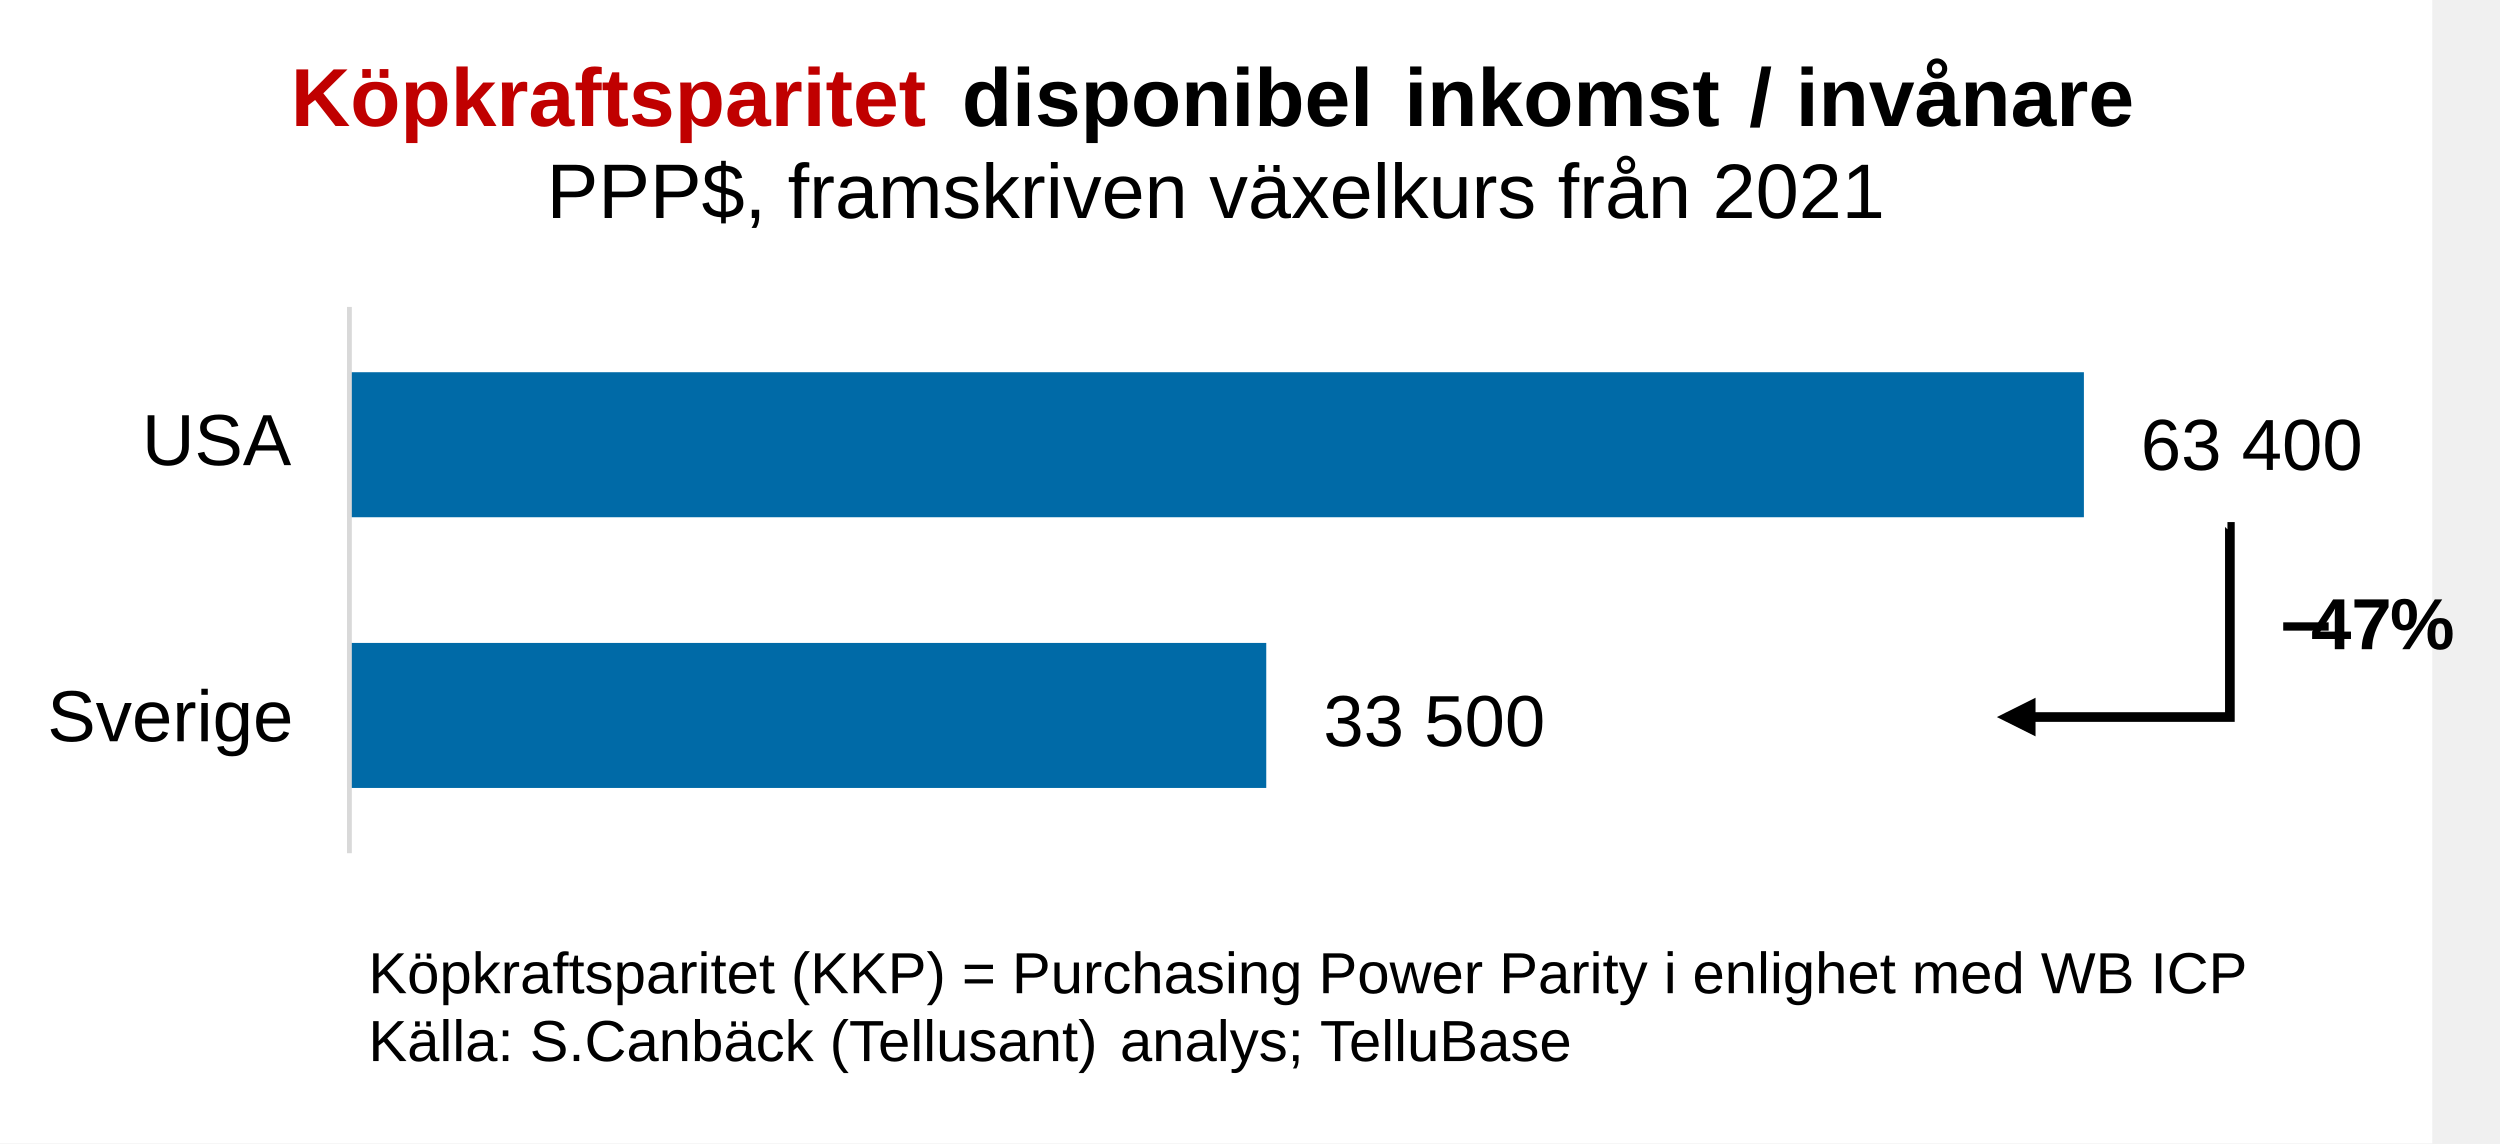
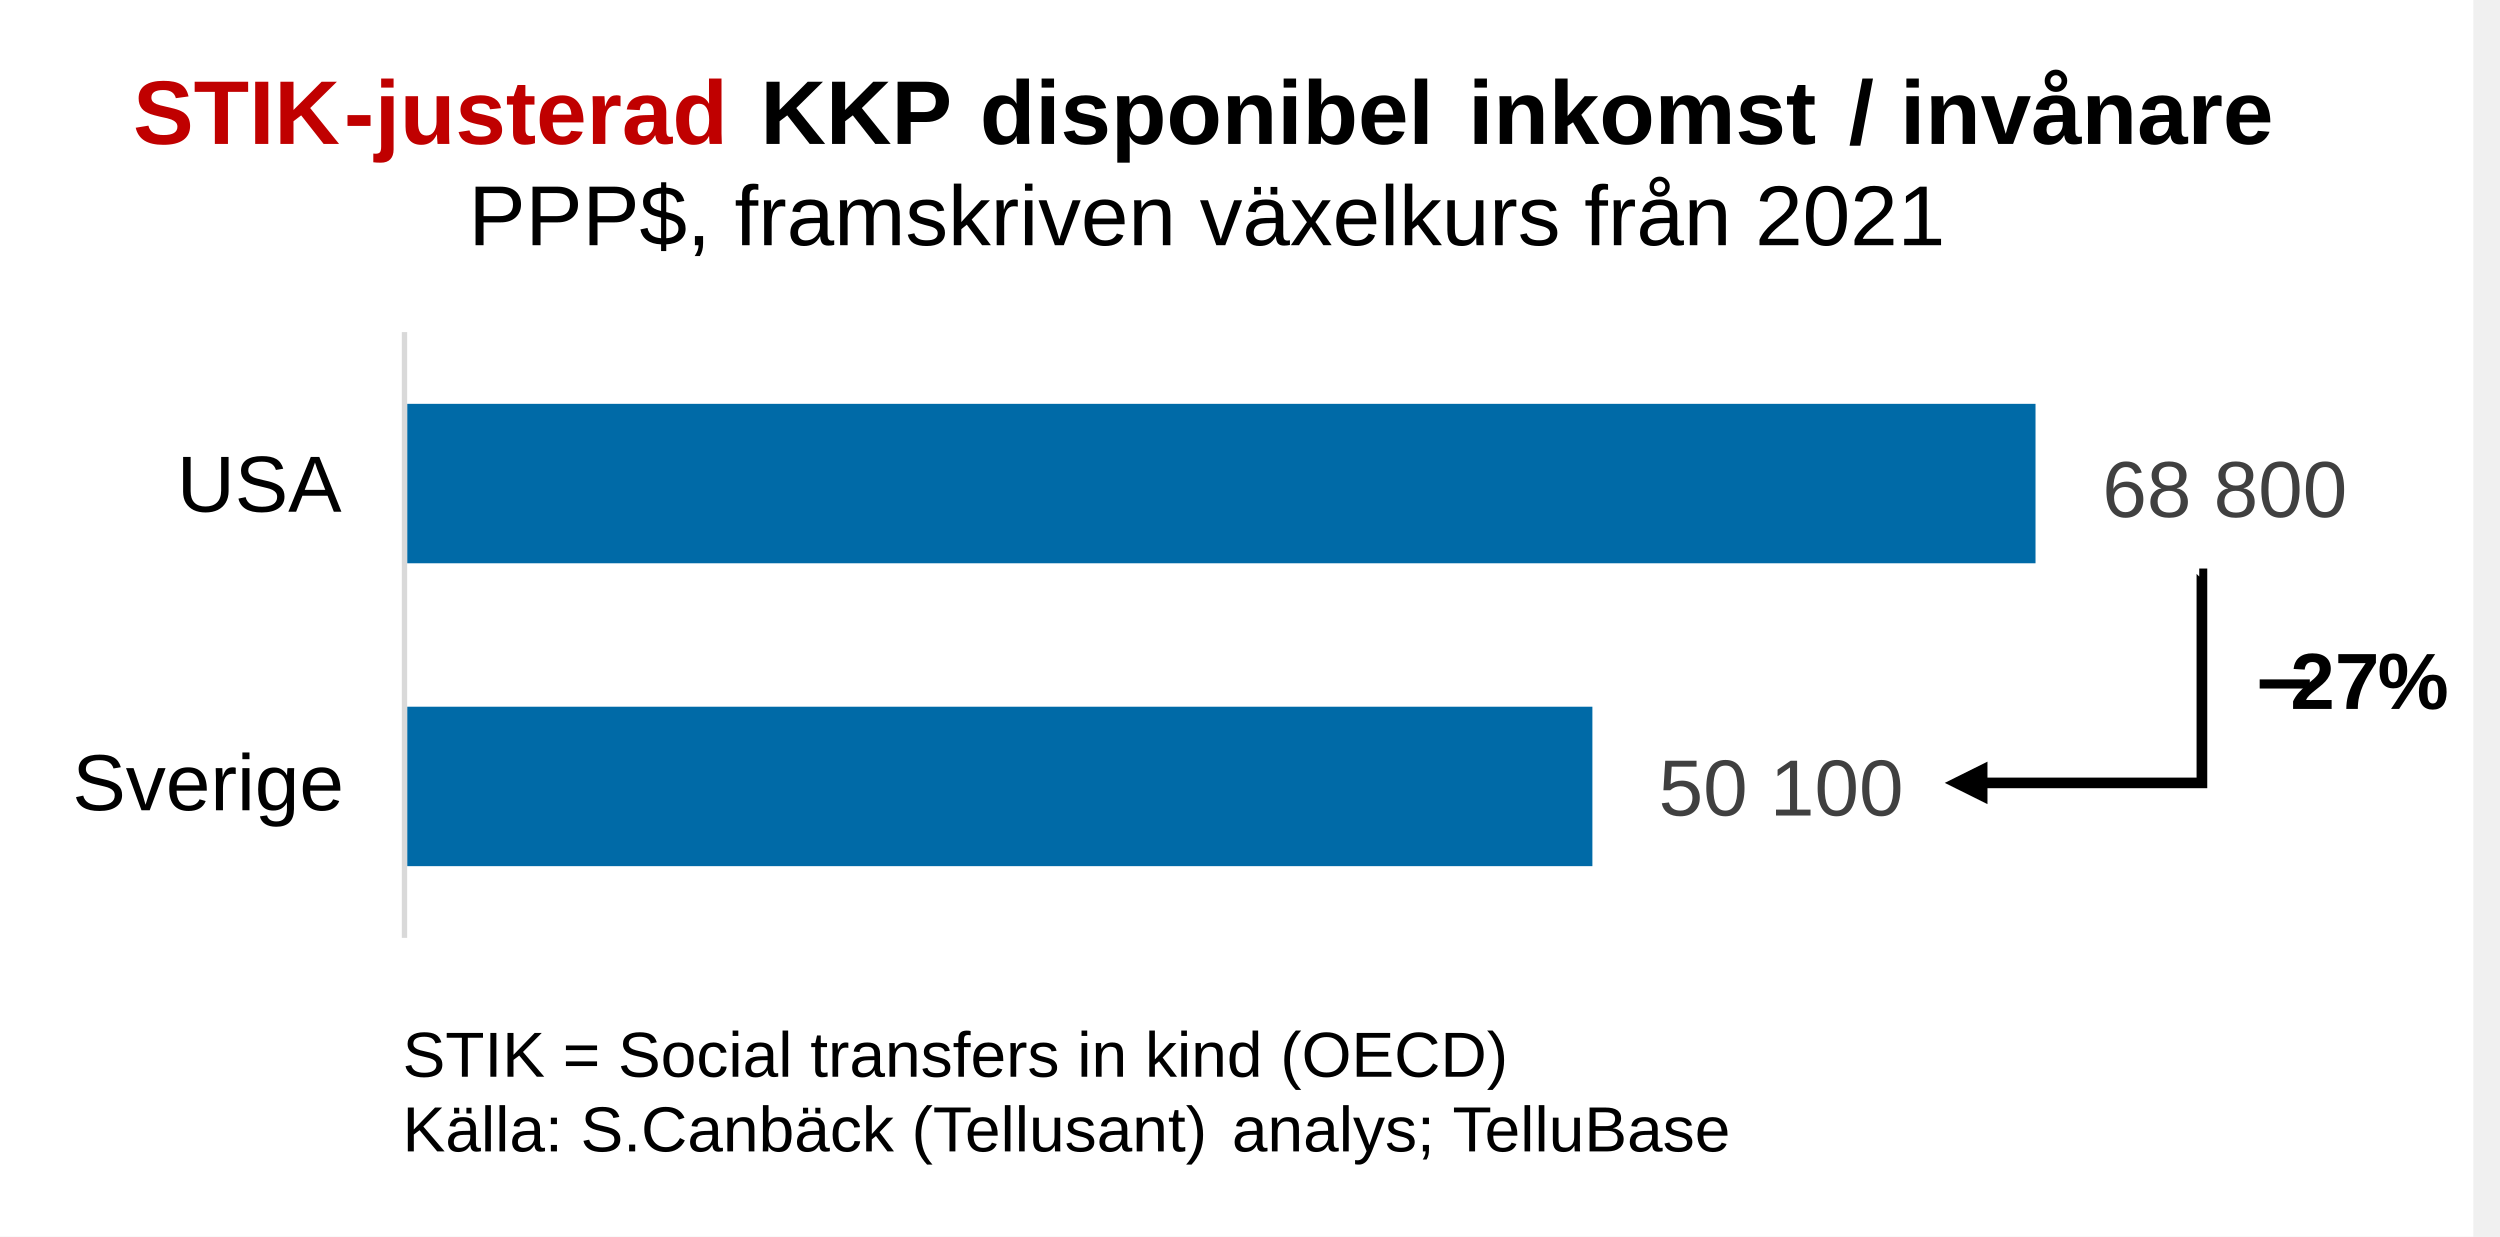
- <svg xmlns="http://www.w3.org/2000/svg" width="516" height="236" xml:space="preserve" overflow="hidden">
+ <svg xmlns="http://www.w3.org/2000/svg" width="469" height="232" xml:space="preserve" overflow="hidden">
  <defs>
    <clipPath id="clip0">
-       <rect x="88" y="590" width="516" height="236" />
+       <rect x="110" y="839" width="469" height="232" />
    </clipPath>
  </defs>
-   <g clip-path="url(#clip0)" transform="translate(-88 -590)">
-     <path d="M21.951 713.393 598.651 713.393 598.651 993.761 21.951 993.761Z" fill="#FFFFFF" transform="matrix(1.00085 0 0 1 -9.14293 -123.393)" />
-     <path d="M168.62 846.094 358.193 846.094 358.193 876.026 168.62 876.026Z" fill="#006AA7" transform="matrix(1.00085 0 0 1 -9.14293 -123.393)" />
-     <path d="M168.62 790.219 526.813 790.219 526.813 820.152 168.62 820.152Z" fill="#006AA7" transform="matrix(1.00085 0 0 1 -9.14293 -123.393)" />
-     <path d="M0 0 0 112.746" stroke="#D9D9D9" stroke-width="0.998" stroke-linejoin="round" stroke-miterlimit="10" fill="none" fill-rule="evenodd" transform="matrix(1.00085 0 0 -1 160.12 766.103)" />
-     <text font-family="Arial,Arial_MSFontService,sans-serif" font-weight="400" font-size="15" transform="matrix(0.998604 0 0 0.997752 361.125 744)">33 500 </text>
-     <text font-family="Arial,Arial_MSFontService,sans-serif" font-weight="400" font-size="15" transform="matrix(0.998604 0 0 0.997752 529.849 687)">63 400 </text>
-     <text font-family="Arial,Arial_MSFontService,sans-serif" font-weight="400" font-size="15" transform="matrix(0.998604 0 0 0.997752 97.7596 743)">Sverige</text>
-     <text font-family="Arial,Arial_MSFontService,sans-serif" font-weight="400" font-size="15" transform="matrix(0.998604 0 0 0.997752 117.318 686)">USA</text>
-     <text fill="#C00000" font-family="Arial,Arial_MSFontService,sans-serif" font-weight="700" font-size="17" transform="matrix(0.998604 0 0 0.997752 148.022 616)">Köpkraftsparitet</text>
-     <text font-family="Arial,Arial_MSFontService,sans-serif" font-weight="700" font-size="17" transform="matrix(0.998604 0 0 0.997752 286.523 616)">disponibel</text>
-     <text font-family="Arial,Arial_MSFontService,sans-serif" font-weight="700" font-size="17" transform="matrix(0.998604 0 0 0.997752 377.861 616)">inkomst</text>
-     <text font-family="Arial,Arial_MSFontService,sans-serif" font-weight="700" font-size="17" transform="matrix(0.998604 0 0 0.997752 449.029 616)">/ </text>
-     <text font-family="Arial,Arial_MSFontService,sans-serif" font-weight="700" font-size="17" transform="matrix(0.998604 0 0 0.997752 458.642 616)">invånare</text>
-     <text font-family="Arial,Arial_MSFontService,sans-serif" font-weight="400" font-size="16" transform="matrix(0.998604 0 0 0.997752 200.829 635)">PPP</text>
-     <text font-family="Arial,Arial_MSFontService,sans-serif" font-weight="400" font-size="16" transform="matrix(0.998604 0 0 0.997752 232.799 635)">$, </text>
-     <text font-family="Arial,Arial_MSFontService,sans-serif" font-weight="400" font-size="16" transform="matrix(0.998604 0 0 0.997752 250.573 635)">framskriven</text>
-     <text font-family="Arial,Arial_MSFontService,sans-serif" font-weight="400" font-size="16" transform="matrix(0.998604 0 0 0.997752 337.577 635)">växelkurs</text>
-     <text font-family="Arial,Arial_MSFontService,sans-serif" font-weight="400" font-size="16" transform="matrix(0.998604 0 0 0.997752 409.504 635)">från</text>
-     <text font-family="Arial,Arial_MSFontService,sans-serif" font-weight="400" font-size="16" transform="matrix(0.998604 0 0 0.997752 441.479 635)">2021</text>
-     <path d="M0 0.998-0.499 0.998 0.499 0 0.499 39.245-0.499 38.247 40.908 38.247 40.908 40.243-1.497 40.243-1.497-0.998 0-0.998ZM39.578 35.254 47.559 39.245 39.578 43.236Z" transform="matrix(-1.00085 1.22465e-16 1.2257e-16 1 547.746 698.755)" />
-     <text font-family="Calibri,Calibri_MSFontService,sans-serif" font-weight="700" font-size="15" transform="matrix(0.998604 0 0 0.997752 557.665 724)">−</text>
-     <text font-family="Arial,Arial_MSFontService,sans-serif" font-weight="700" font-size="15" transform="matrix(0.998604 0 0 0.997752 564.988 724)">47</text>
-     <text font-family="Arial,Arial_MSFontService,sans-serif" font-weight="700" font-size="15" transform="matrix(0.998604 0 0 0.997752 581.298 724)">%</text>
-     <text font-family="Arial,Arial_MSFontService,sans-serif" font-weight="400" font-size="12" transform="matrix(0.998604 0 0 0.997752 164.04 795)">Köpkraftsparitet</text>
-     <text font-family="Arial,Arial_MSFontService,sans-serif" font-weight="400" font-size="12" transform="matrix(0.998604 0 0 0.997752 251.251 795)">(</text>
-     <text font-family="Arial,Arial_MSFontService,sans-serif" font-weight="400" font-size="12" transform="matrix(0.998604 0 0 0.997752 255.242 795)">KKP</text>
-     <text font-family="Arial,Arial_MSFontService,sans-serif" font-weight="400" font-size="12" transform="matrix(0.998604 0 0 0.997752 279.22 795)">) = </text>
-     <text font-family="Arial,Arial_MSFontService,sans-serif" font-weight="400" font-size="12" transform="matrix(0.998604 0 0 0.997752 296.867 795)">Purchasing Power Parity i </text>
-     <text font-family="Arial,Arial_MSFontService,sans-serif" font-weight="400" font-size="12" transform="matrix(0.998604 0 0 0.997752 437.325 795)">enlighet</text>
-     <text font-family="Arial,Arial_MSFontService,sans-serif" font-weight="400" font-size="12" transform="matrix(0.998604 0 0 0.997752 482.595 795)">med WB ICP</text>
-     <text font-family="Arial,Arial_MSFontService,sans-serif" font-weight="400" font-size="12" transform="matrix(0.998604 0 0 0.997752 164.04 809)">Källa</text>
-     <text font-family="Arial,Arial_MSFontService,sans-serif" font-weight="400" font-size="12" transform="matrix(0.998604 0 0 0.997752 190.686 809)">: </text>
-     <text font-family="Arial,Arial_MSFontService,sans-serif" font-weight="400" font-size="12" transform="matrix(0.998604 0 0 0.997752 197.326 809)">S</text>
-     <text font-family="Arial,Arial_MSFontService,sans-serif" font-weight="400" font-size="12" transform="matrix(0.998604 0 0 0.997752 205.319 809)">.</text>
-     <text font-family="Arial,Arial_MSFontService,sans-serif" font-weight="400" font-size="12" transform="matrix(0.998604 0 0 0.997752 208.649 809)">Canbäck</text>
-     <text font-family="Arial,Arial_MSFontService,sans-serif" font-weight="400" font-size="12" transform="matrix(0.998604 0 0 0.997752 259.24 809)">(</text>
-     <text font-family="Arial,Arial_MSFontService,sans-serif" font-weight="400" font-size="12" transform="matrix(0.998604 0 0 0.997752 263.23 809)">Tellusant</text>
-     <text font-family="Arial,Arial_MSFontService,sans-serif" font-weight="400" font-size="12" transform="matrix(0.998604 0 0 0.997752 310.526 809)">) </text>
-     <text font-family="Arial,Arial_MSFontService,sans-serif" font-weight="400" font-size="12" transform="matrix(0.998604 0 0 0.997752 319.156 809)">analys</text>
-     <text font-family="Arial,Arial_MSFontService,sans-serif" font-weight="400" font-size="12" transform="matrix(0.998604 0 0 0.997752 353.775 809)">; </text>
-     <text font-family="Arial,Arial_MSFontService,sans-serif" font-weight="400" font-size="12" transform="matrix(0.998604 0 0 0.997752 360.433 809)">TelluBase</text>
+   <g clip-path="url(#clip0)" transform="translate(-110 -839)">
+     <path d="M60.808 996.85 579.17 996.85 579.17 1275.97 60.808 1275.97Z" fill="#FFFFFF" transform="matrix(1.00474 0 0 1 -7.92199 -157.85)" />
+     <path d="M414.689 1159.34 193.389 1159.34 193.389 1129.43 414.689 1129.43ZM497.428 1102.52 193.389 1102.52 193.389 1072.61 497.428 1072.61Z" fill="#006AA7" transform="matrix(1.00474 0 0 1 -7.92199 -157.85)" />
+     <path d="M0 0 0 113.641" stroke="#D9D9D9" stroke-width="0.997" stroke-linejoin="round" stroke-miterlimit="10" fill="none" fill-rule="evenodd" transform="matrix(1.00474 0 0 -1 185.882 1014.94)" />
+     <text fill="#404040" font-family="Arial,Arial_MSFontService,sans-serif" font-weight="400" font-size="15" transform="matrix(1.00157 0 0 0.99685 421.15 992)">50 100 </text>
+     <text fill="#404040" font-family="Arial,Arial_MSFontService,sans-serif" font-weight="400" font-size="15" transform="matrix(1.00157 0 0 0.99685 504.394 936)">68 800 </text>
+     <text font-family="Arial,Arial_MSFontService,sans-serif" font-weight="400" font-size="15" transform="matrix(1.00157 0 0 0.99685 123.577 991)">Sverige</text>
+     <text font-family="Arial,Arial_MSFontService,sans-serif" font-weight="400" font-size="15" transform="matrix(1.00157 0 0 0.99685 143.194 935)">USA</text>
+     <text fill="#C00000" font-family="Arial,Arial_MSFontService,sans-serif" font-weight="700" font-size="17" transform="matrix(1.00157 0 0 0.99685 134.974 866)">STIK</text>
+     <text fill="#C00000" font-family="Arial,Arial_MSFontService,sans-serif" font-weight="700" font-size="17" transform="matrix(1.00157 0 0 0.99685 174.517 866)">-</text>
+     <text fill="#C00000" font-family="Arial,Arial_MSFontService,sans-serif" font-weight="700" font-size="17" transform="matrix(1.00157 0 0 0.99685 180.299 866)">justerad</text>
+     <text font-family="Arial,Arial_MSFontService,sans-serif" font-weight="700" font-size="17" transform="matrix(1.00157 0 0 0.99685 252.652 866)">KKP </text>
+     <text font-family="Arial,Arial_MSFontService,sans-serif" font-weight="700" font-size="17" transform="matrix(1.00157 0 0 0.99685 293.817 866)">disponibel</text>
+     <text font-family="Arial,Arial_MSFontService,sans-serif" font-weight="700" font-size="17" transform="matrix(1.00157 0 0 0.99685 385.428 866)">inkomst</text>
+     <text font-family="Arial,Arial_MSFontService,sans-serif" font-weight="700" font-size="17" transform="matrix(1.00157 0 0 0.99685 456.806 866)">/ </text>
+     <text font-family="Arial,Arial_MSFontService,sans-serif" font-weight="700" font-size="17" transform="matrix(1.00157 0 0 0.99685 466.448 866)">invånare</text>
+     <text font-family="Arial,Arial_MSFontService,sans-serif" font-weight="400" font-size="16" transform="matrix(1.00157 0 0 0.99685 197.899 885)">PPP</text>
+     <text font-family="Arial,Arial_MSFontService,sans-serif" font-weight="400" font-size="16" transform="matrix(1.00157 0 0 0.99685 229.965 885)">$, </text>
+     <text font-family="Arial,Arial_MSFontService,sans-serif" font-weight="400" font-size="16" transform="matrix(1.00157 0 0 0.99685 247.792 885)">framskriven</text>
+     <text font-family="Arial,Arial_MSFontService,sans-serif" font-weight="400" font-size="16" transform="matrix(1.00157 0 0 0.99685 335.055 885)">växelkurs</text>
+     <text font-family="Arial,Arial_MSFontService,sans-serif" font-weight="400" font-size="16" transform="matrix(1.00157 0 0 0.99685 407.195 885)">från</text>
+     <text font-family="Arial,Arial_MSFontService,sans-serif" font-weight="400" font-size="16" transform="matrix(1.00157 0 0 0.99685 439.266 885)">2021</text>
+     <text font-family="Arial,Arial_MSFontService,sans-serif" font-weight="400" font-size="12" transform="matrix(1.00157 0 0 0.99685 185.521 1041)">STIK </text>
+     <text font-family="Arial,Arial_MSFontService,sans-serif" font-weight="400" font-size="12" transform="matrix(1.00157 0 0 0.99685 215.574 1041)">= </text>
+     <text font-family="Arial,Arial_MSFontService,sans-serif" font-weight="400" font-size="12" transform="matrix(1.00157 0 0 0.99685 225.932 1041)">Social transfers in kind </text>
+     <text font-family="Arial,Arial_MSFontService,sans-serif" font-weight="400" font-size="12" transform="matrix(1.00157 0 0 0.99685 350.182 1041)">(</text>
+     <text font-family="Arial,Arial_MSFontService,sans-serif" font-weight="400" font-size="12" transform="matrix(1.00157 0 0 0.99685 354.184 1041)">OECD</text>
+     <text font-family="Arial,Arial_MSFontService,sans-serif" font-weight="400" font-size="12" transform="matrix(1.00157 0 0 0.99685 388.909 1041)">)</text>
+     <text font-family="Arial,Arial_MSFontService,sans-serif" font-weight="400" font-size="12" transform="matrix(1.00157 0 0 0.99685 185.521 1055)">Källa</text>
+     <text font-family="Arial,Arial_MSFontService,sans-serif" font-weight="400" font-size="12" transform="matrix(1.00157 0 0 0.99685 212.246 1055)">: </text>
+     <text font-family="Arial,Arial_MSFontService,sans-serif" font-weight="400" font-size="12" transform="matrix(1.00157 0 0 0.99685 218.906 1055)">S</text>
+     <text font-family="Arial,Arial_MSFontService,sans-serif" font-weight="400" font-size="12" transform="matrix(1.00157 0 0 0.99685 226.923 1055)">.</text>
+     <text font-family="Arial,Arial_MSFontService,sans-serif" font-weight="400" font-size="12" transform="matrix(1.00157 0 0 0.99685 230.262 1055)">Canbäck</text>
+     <text font-family="Arial,Arial_MSFontService,sans-serif" font-weight="400" font-size="12" transform="matrix(1.00157 0 0 0.99685 281.004 1055)">(</text>
+     <text font-family="Arial,Arial_MSFontService,sans-serif" font-weight="400" font-size="12" transform="matrix(1.00157 0 0 0.99685 285.006 1055)">Tellusant</text>
+     <text font-family="Arial,Arial_MSFontService,sans-serif" font-weight="400" font-size="12" transform="matrix(1.00157 0 0 0.99685 332.442 1055)">) </text>
+     <text font-family="Arial,Arial_MSFontService,sans-serif" font-weight="400" font-size="12" transform="matrix(1.00157 0 0 0.99685 341.098 1055)">analys</text>
+     <text font-family="Arial,Arial_MSFontService,sans-serif" font-weight="400" font-size="12" transform="matrix(1.00157 0 0 0.99685 375.82 1055)">; </text>
+     <text font-family="Arial,Arial_MSFontService,sans-serif" font-weight="400" font-size="12" transform="matrix(1.00157 0 0 0.99685 382.498 1055)">TelluBase</text>
+     <path d="M0 0.997-0.498 0.997 0.498 0 0.498 39.209-0.498 38.212 40.871 38.212 40.871 40.206-1.495 40.206-1.495-0.997 0-0.997ZM39.542 35.222 47.517 39.209 39.542 43.197Z" transform="matrix(-1.00474 1.22465e-16 1.23045e-16 1 522.578 946.66)" />
+     <text font-family="Calibri,Calibri_MSFontService,sans-serif" font-weight="700" font-size="15" transform="matrix(1.00157 0 0 0.99685 532.321 972)">−</text>
+     <text font-family="Arial,Arial_MSFontService,sans-serif" font-weight="700" font-size="15" transform="matrix(1.00157 0 0 0.99685 539.665 972)">27</text>
+     <text font-family="Arial,Arial_MSFontService,sans-serif" font-weight="700" font-size="15" transform="matrix(1.00157 0 0 0.99685 556.024 972)">%</text>
  </g>
</svg>
